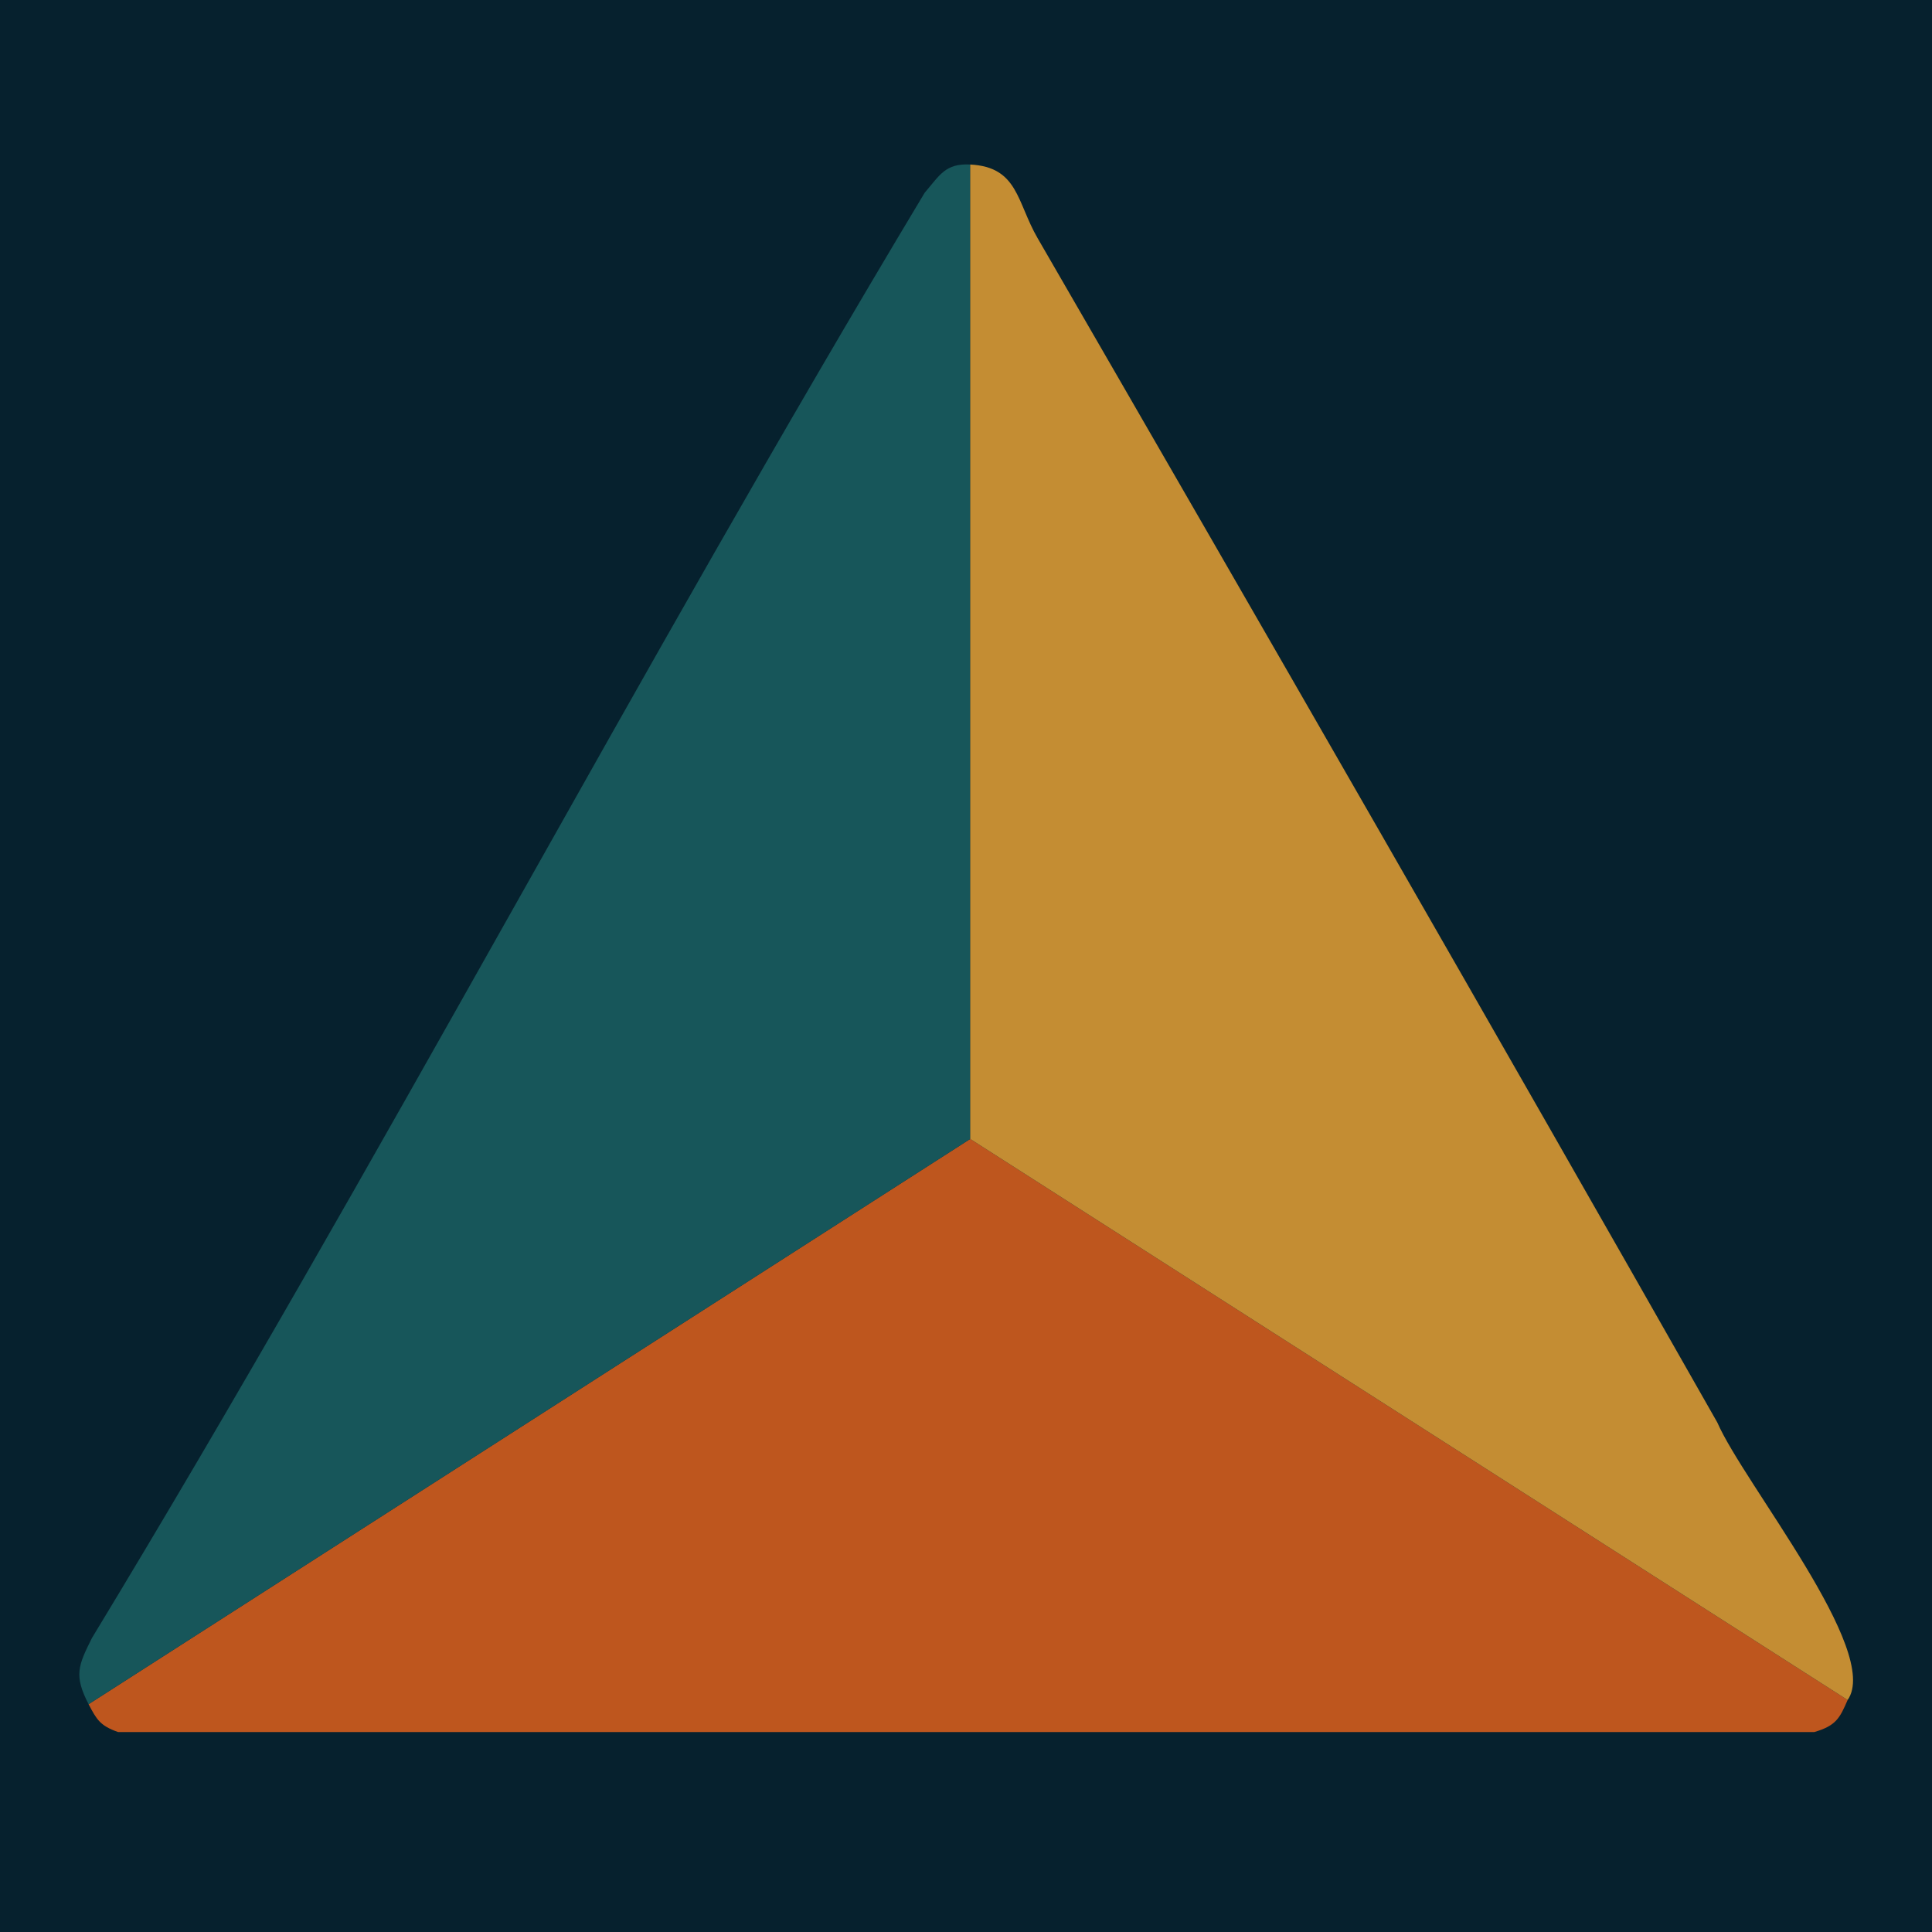
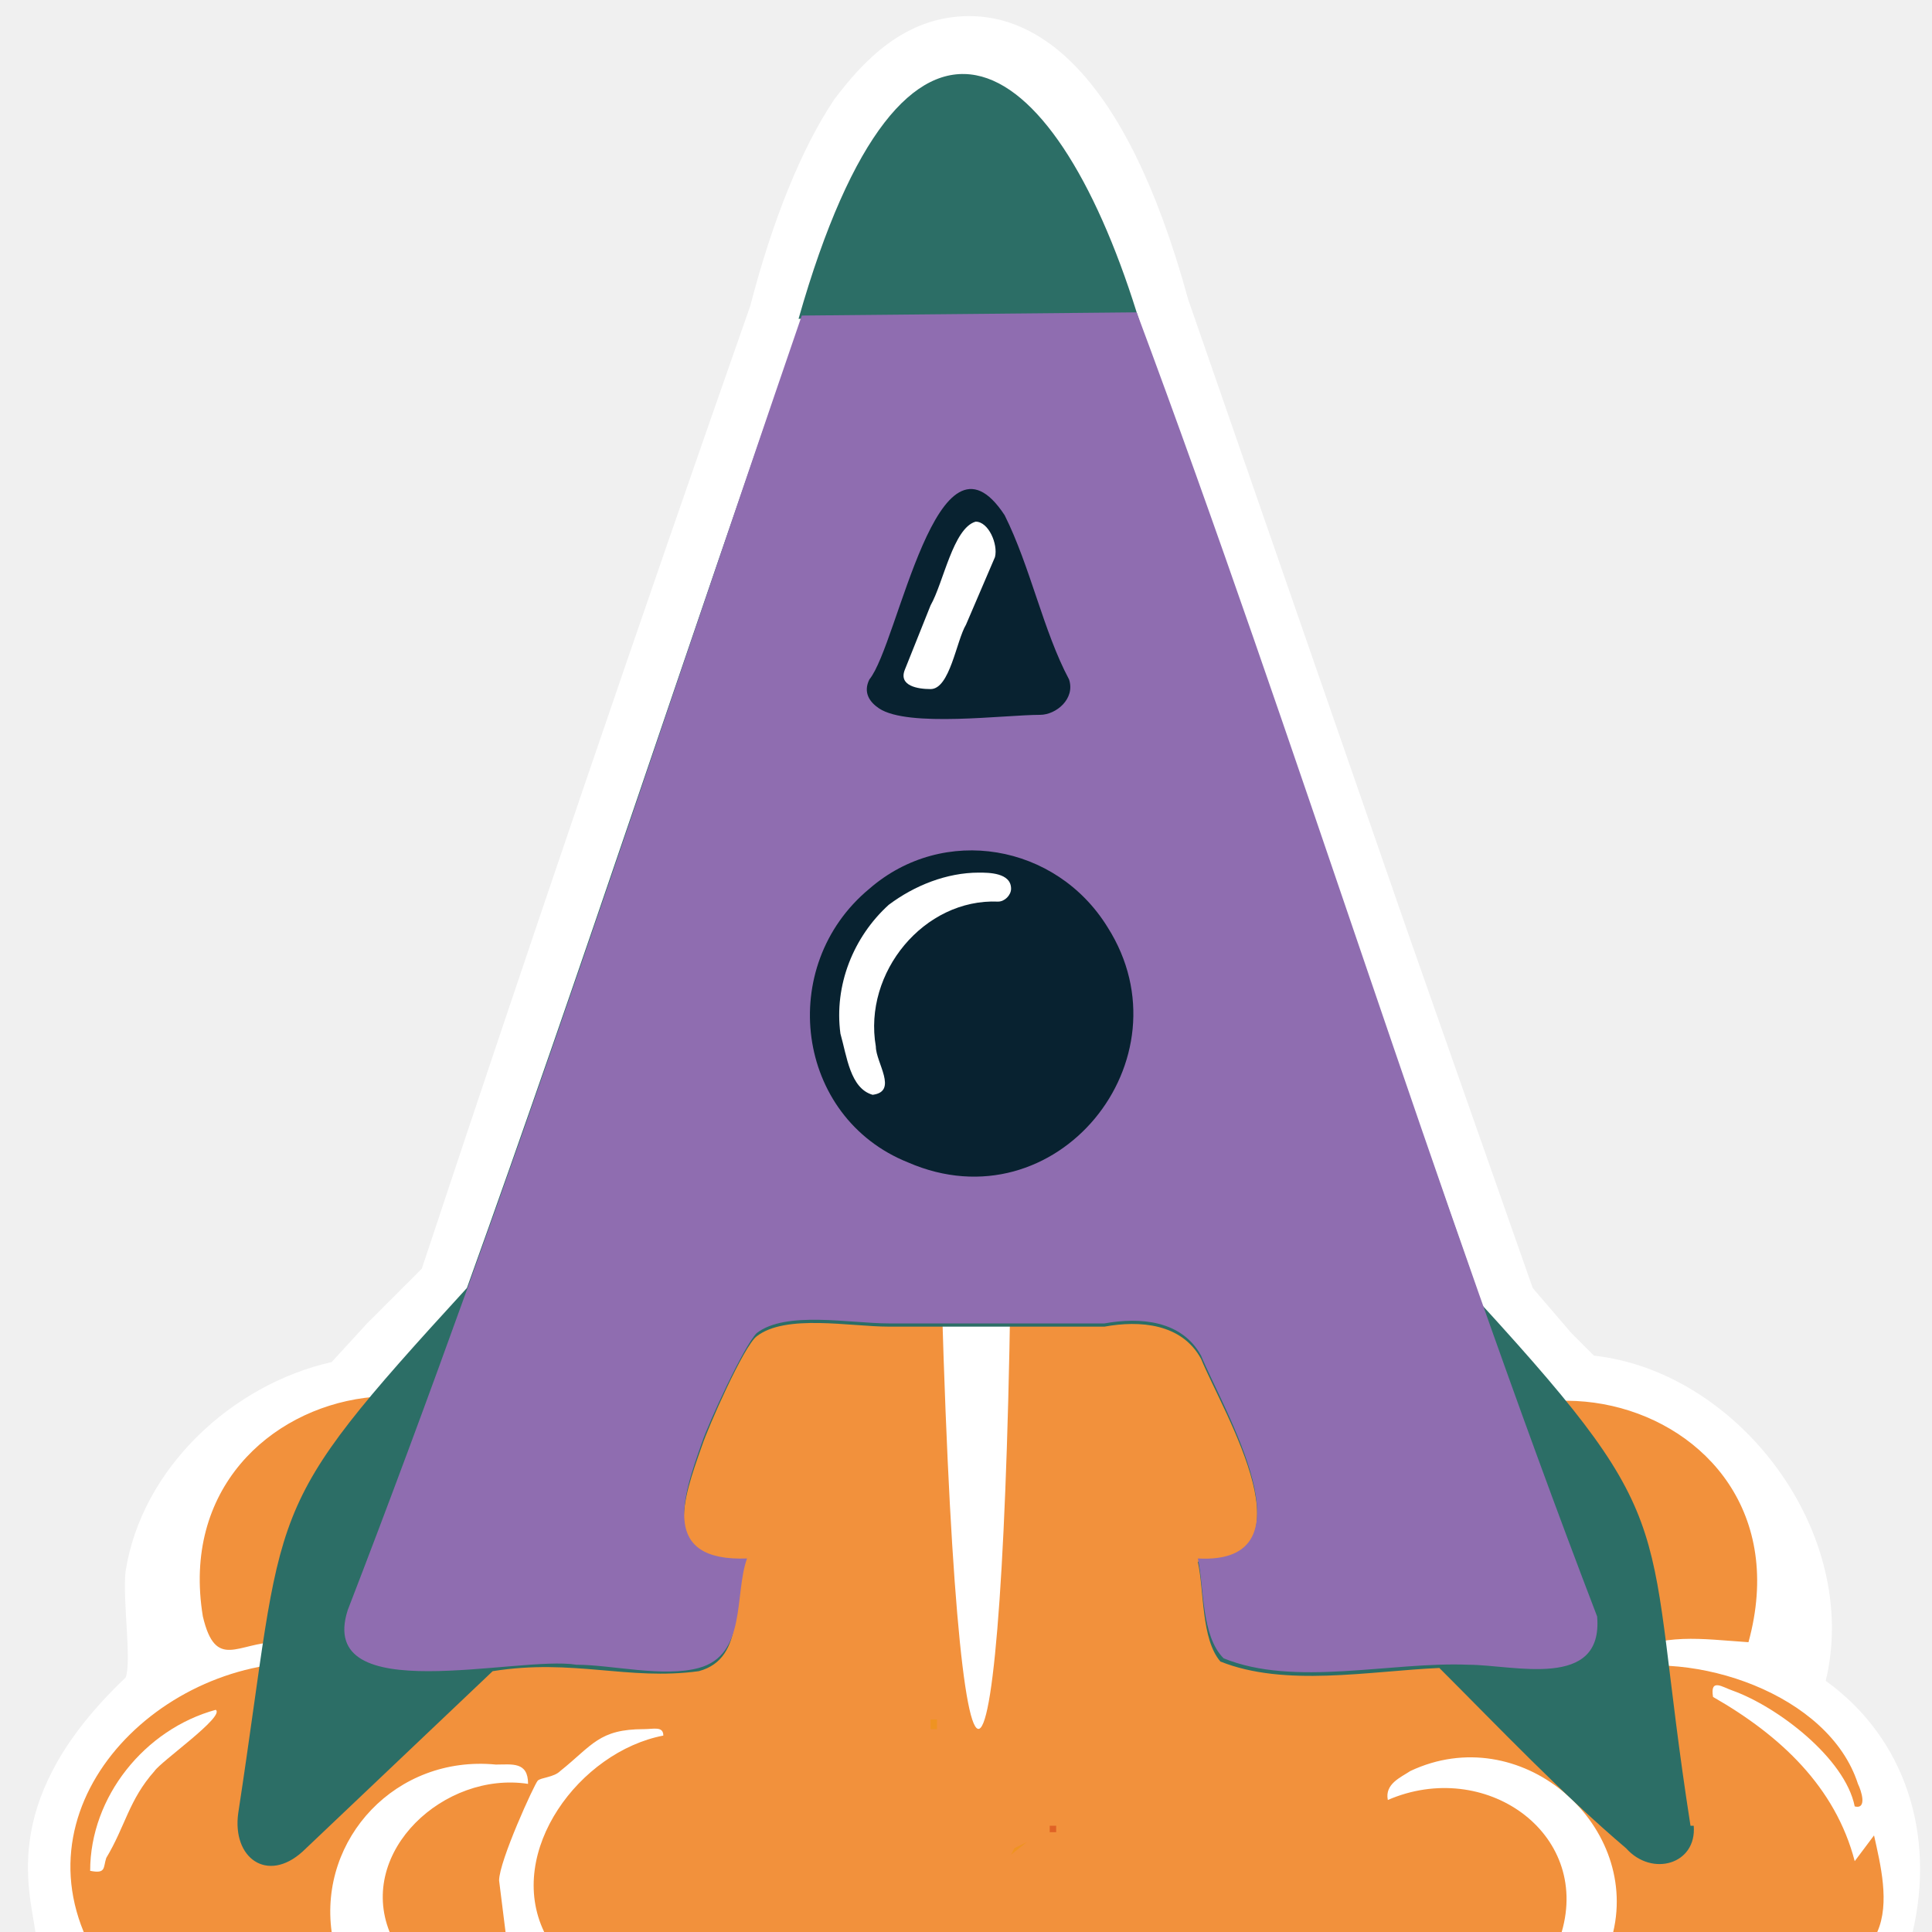
- <svg xmlns="http://www.w3.org/2000/svg" viewBox="0 0 458 458">
-   <path fill="#06212e" d="M458 0v458H0V0h458Z" />
-   <path fill="#be561e" d="M438 403c-1.9 4.4-2.8 6.1-7.9 7.6H28c-4.3-1.5-5.1-3-7-6.6l209-134 208 133Z" />
-   <path fill="#17565a" d="M230 39v231L21 404c-3.5-6.8-2.5-9.1.8-15.7C90.1 275.7 151.4 158.6 219.2 45.7c3.6-4.2 4.9-7 10.8-6.7Z" />
-   <path fill="#c48d33" d="M230 39c11.4.6 11 8.9 16 17.5 53.5 92.5 107.7 186.7 161.1 280.7 6.3 14.5 39 54.3 30.9 65.8l-208-133V39Z" />
+ <svg xmlns="http://www.w3.org/2000/svg" id="Layer_1" version="1.1" viewBox="0 0 600 600">
+   <defs>
+     <style>.st3{fill:#fff}</style>
+   </defs>
+   <path id="Layer_2" d="M594 600c7-30-2-60-27-78 11-46-27-96-72-101l-7-7-12-14-39-111-68-196c-20-73-48-88-68-88s-33 14-42 26c-10 15-19 37-26 64a18189 18189 0 0 0-102 299l-17 17-11 12c-31 7-59 33-64 65-1 9 2 28 0 33-39 37-30 65-28 79h583Z" class="st3" />
+   <g id="Layer_3">
+     <path d="M103 600c-4-29 20-55 51-52 5 0 10-1 10 6-26-4-53 21-43 46h36l-2-16c0-6 11-30 12-31s5-1 7-3c10-8 12-13 26-13 3 0 6-1 6 2-26 5-49 36-37 61h316c9-31-24-54-54-41-1-5 4-7 7-9 34-16 71 16 63 50h82c4-9 1-21-1-30l-6 8c-6-23-23-39-44-51-1-6 3-3 6-2 14 5 35 21 38 36 4 1 2-5 1-7-9-28-51-42-78-35-1-5 1-4 4-5 14-7 25-5 40-4 22-80-97-107-114-26-1 2 0 3-5 3l-6-102H314c-2 195-17 210-22 0H188l-6 108c-6 1-4 0-5-3-5-86-127-67-114 12 4 17 11 8 23 8 4 1 16 3 19 7-48-7-98 37-79 83h77Z" style="fill:#f2913c" />
+     <path d="M67 531c3 2-17 16-19 19-8 9-9 17-15 27-1 3 0 5-5 4 0-23 17-44 39-50Z" class="st3" />
+   </g>
+   <g id="Layer_11">
+     <path d="M525 567c-15-96-1-92-65-162 1 0-92-260-107-308-26-83-72-114-105 2h1c-35 100-68 201-104 301-65 71-56 65-71 163-2 14 9 22 20 12l59-56c25-4 42 3 64 0 15-4 10-23 14-34-26 0-19-19-13-36 2-6 13-31 17-34 9-7 29-3 41-3h67c11-2 24-1 30 10 7 17 36 64-1 63 2 9 1 24 7 31 20 8 46 3 68 2 19 19 38 39 58 56 8 9 22 5 21-7Z" style="fill:#2c6e66" />
+     <path d="M496 502c-51-133-93-271-143-405l-104 1c-46 134-90 270-141 402-10 31 53 14 71 17 11 0 27 4 38 1 15-4 11-23 15-34-27 1-20-19-14-36 2-6 13-30 17-34 9-7 29-3 41-3h67c11-2 24-1 30 10 7 17 36 65-1 63 2 9 1 24 8 31 22 9 52 1 76 2 14 0 42 8 40-15Z" style="fill:#8f6db0" />
+     <path d="M323 222c-11 0-41 4-50-2-3-2-5-5-3-9 9-11 21-83 42-51 8 16 12 36 20 51 2 6-4 11-9 11Zm-41 139c-35-14-41-61-12-85 23-20 58-14 74 12 26 41-16 93-62 73Z" style="fill:#082230" />
+     <path d="M289 214c-4 0-10-1-8-6l8-20c4-7 7-24 14-26 4 0 7 7 6 11l-9 21c-3 5-5 20-11 20Zm-18 126c-7-2-8-12-10-19-2-15 4-30 15-40 8-6 18-10 28-10 3 0 10 0 10 5 0 2-2 4-4 4-23-1-42 22-38 45 0 5 7 14-1 15Z" class="st3" />
+     <path d="m319 572-4 2-1 2 5-4zm-30-38h2v3h-2z" style="fill:#ef9322" />
+     <path d="M326 567h2v2h-2z" style="fill:#e06225" />
+   </g>
</svg>
